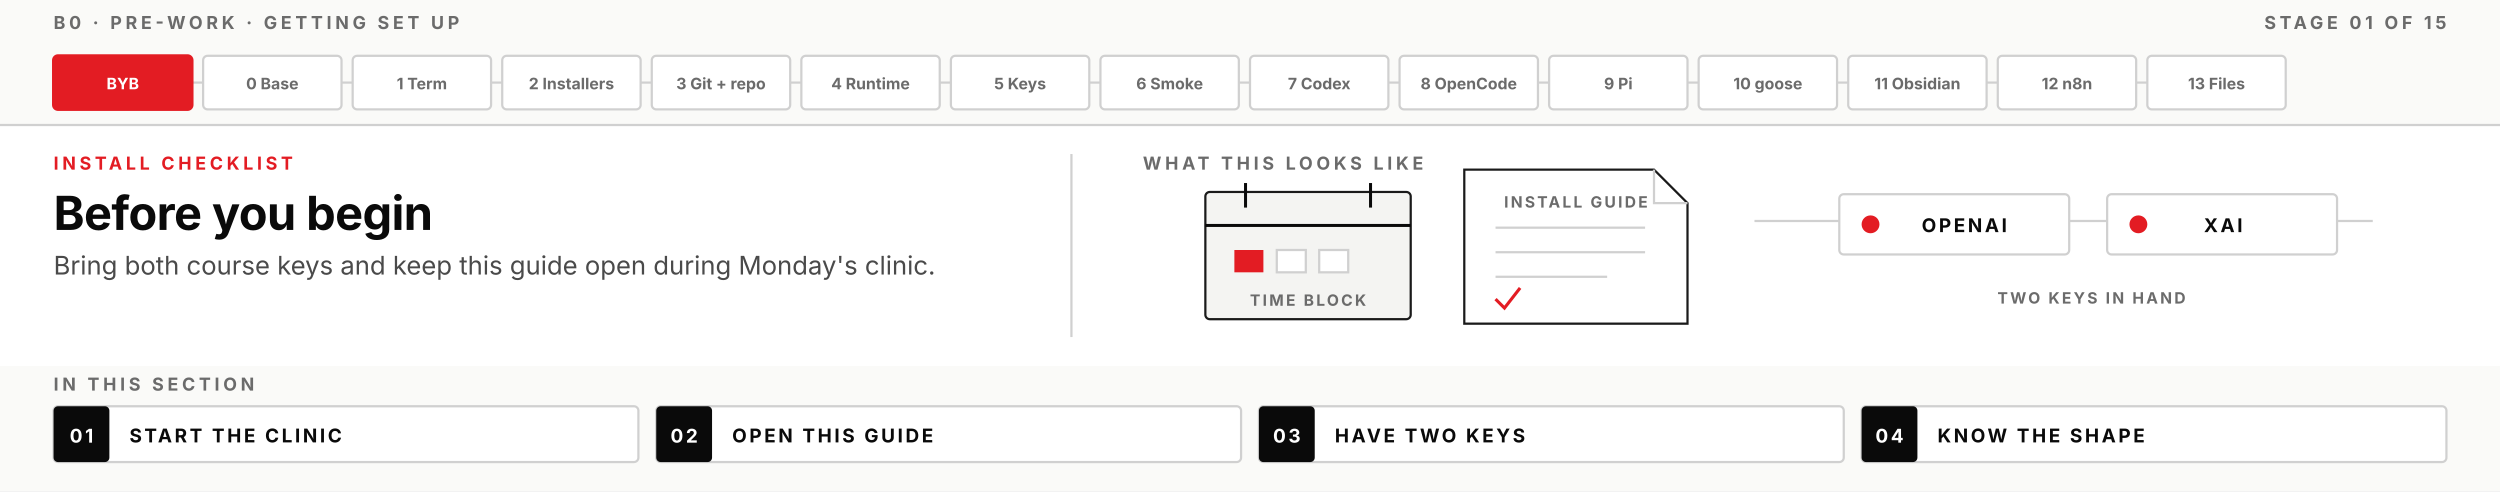
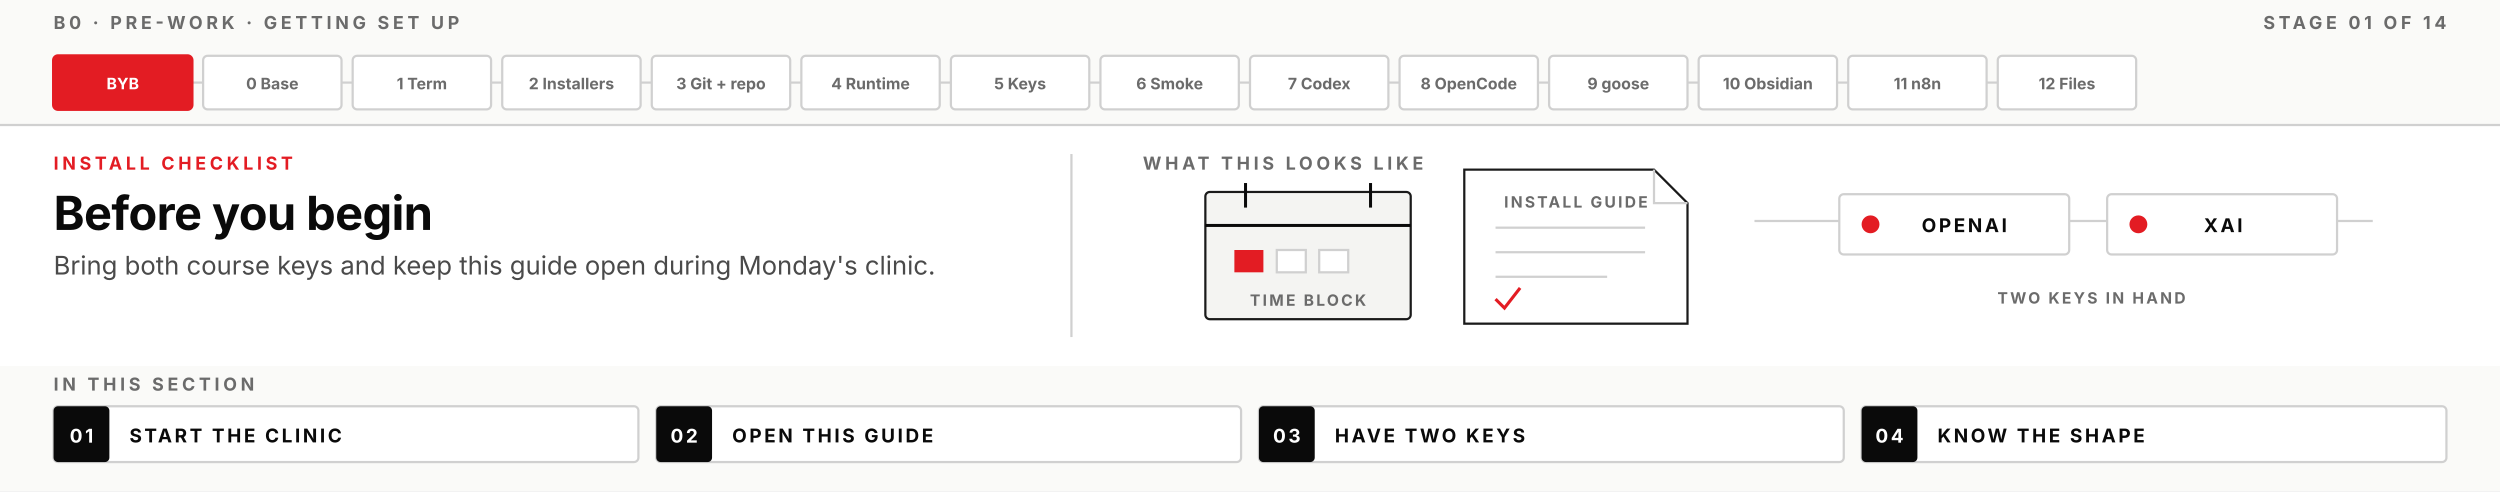
<svg xmlns="http://www.w3.org/2000/svg" viewBox="0 0 1120 220" role="img" aria-labelledby="title-install-pre-work-before-you-begin">
  <defs>
    <marker id="arrow" viewBox="0 0 8 8" refX="7" refY="4" markerWidth="6" markerHeight="6" orient="auto-start-reverse">
      <path d="M0 0 8 4 0 8Z" fill="#0A0A0A" />
    </marker>
    <marker id="arrow-red" viewBox="0 0 8 8" refX="7" refY="4" markerWidth="6" markerHeight="6" orient="auto-start-reverse">
      <path d="M0 0 8 4 0 8Z" fill="#E31C23" />
    </marker>
    <style>
      text { font-family: system-ui, "Inter", "Helvetica Neue", Arial, sans-serif; fill: #0A0A0A; }
      .micro { font-size: 8px; font-weight: 650; letter-spacing: 1.65px; }
      .tiny { font-size: 7px; font-weight: 650; letter-spacing: 1px; }
      .railtext { font-size: 7.1px; font-weight: 650; }
      .title { font-size: 21px; font-weight: 680; letter-spacing: -0.25px; }
      .purpose { font-size: 11.5px; font-weight: 430; fill: #4A4A4A; }
      .caption { font-size: 8.5px; font-weight: 650; letter-spacing: 1.15px; }
      .body { font-size: 9.5px; font-weight: 520; }
      .muted { fill: #6B6B6B; }
      .white { fill: #FFFFFF; }
      .red { fill: #E31C23; }
      .gold { fill: #A58650; }
      .line { fill: none; stroke: #0A0A0A; stroke-width: 1.35; vector-effect: non-scaling-stroke; }
      .hair { fill: none; stroke: #D0D0D0; stroke-width: 1; vector-effect: non-scaling-stroke; }
      .redline { fill: none; stroke: #E31C23; stroke-width: 1.4; vector-effect: non-scaling-stroke; }
      .goldline { fill: none; stroke: #A58650; stroke-width: 1.35; vector-effect: non-scaling-stroke; }
      .dash { stroke-dasharray: 5 4; }
    </style>
  </defs>
  <rect width="1120" height="220" fill="#FFFFFF" />
  <rect x="0" y="0" width="1120" height="56" fill="#FAFAF8" />
  <text x="24" y="13" class="micro muted">B0 · PRE-WORK · GETTING SET UP</text>
-   <text x="1096" y="13" class="micro muted" text-anchor="end">STAGE 01 OF 15</text>
-   <path d="M55 37H993" class="hair" />
+   <text x="1096" y="13" class="micro muted" text-anchor="end">STAGE 01 OF 14</text>
+   <path d="M55 37H926" class="hair" />
  <rect x="24" y="25" width="62" height="24" rx="2" fill="#E31C23" stroke="#E31C23" stroke-width="1.4" />
  <text x="55" y="40" class="railtext white" text-anchor="middle">BYB</text>
  <rect x="91" y="25" width="62" height="24" rx="2" fill="#FFFFFF" stroke="#D0D0D0" stroke-width="1" />
  <text x="122" y="40" class="railtext muted" text-anchor="middle">0 Base</text>
  <rect x="158" y="25" width="62" height="24" rx="2" fill="#FFFFFF" stroke="#D0D0D0" stroke-width="1" />
  <text x="189" y="40" class="railtext muted" text-anchor="middle">1 Term</text>
  <rect x="225" y="25" width="62" height="24" rx="2" fill="#FFFFFF" stroke="#D0D0D0" stroke-width="1" />
  <text x="256" y="40" class="railtext muted" text-anchor="middle">2 Installers</text>
  <rect x="292" y="25" width="62" height="24" rx="2" fill="#FFFFFF" stroke="#D0D0D0" stroke-width="1" />
  <text x="323" y="40" class="railtext muted" text-anchor="middle">3 Git + repo</text>
  <rect x="359" y="25" width="62" height="24" rx="2" fill="#FFFFFF" stroke="#D0D0D0" stroke-width="1" />
  <text x="390" y="40" class="railtext muted" text-anchor="middle">4 Runtime</text>
  <rect x="426" y="25" width="62" height="24" rx="2" fill="#FFFFFF" stroke="#D0D0D0" stroke-width="1" />
  <text x="457" y="40" class="railtext muted" text-anchor="middle">5 Keys</text>
  <rect x="493" y="25" width="62" height="24" rx="2" fill="#FFFFFF" stroke="#D0D0D0" stroke-width="1" />
  <text x="524" y="40" class="railtext muted" text-anchor="middle">6 Smoke</text>
  <rect x="560" y="25" width="62" height="24" rx="2" fill="#FFFFFF" stroke="#D0D0D0" stroke-width="1" />
  <text x="591" y="40" class="railtext muted" text-anchor="middle">7 Codex</text>
  <rect x="627" y="25" width="62" height="24" rx="2" fill="#FFFFFF" stroke="#D0D0D0" stroke-width="1" />
  <text x="658" y="40" class="railtext muted" text-anchor="middle">8 OpenCode</text>
  <rect x="694" y="25" width="62" height="24" rx="2" fill="#FFFFFF" stroke="#D0D0D0" stroke-width="1" />
-   <text x="725" y="40" class="railtext muted" text-anchor="middle">9 Pi</text>
+   <text x="725" y="40" class="railtext muted" text-anchor="middle">9 goose</text>
  <rect x="761" y="25" width="62" height="24" rx="2" fill="#FFFFFF" stroke="#D0D0D0" stroke-width="1" />
-   <text x="792" y="40" class="railtext muted" text-anchor="middle">10 goose</text>
+   <text x="792" y="40" class="railtext muted" text-anchor="middle">10 Obsidian</text>
  <rect x="828" y="25" width="62" height="24" rx="2" fill="#FFFFFF" stroke="#D0D0D0" stroke-width="1" />
-   <text x="859" y="40" class="railtext muted" text-anchor="middle">11 Obsidian</text>
+   <text x="859" y="40" class="railtext muted" text-anchor="middle">11 n8n</text>
  <rect x="895" y="25" width="62" height="24" rx="2" fill="#FFFFFF" stroke="#D0D0D0" stroke-width="1" />
-   <text x="926" y="40" class="railtext muted" text-anchor="middle">12 n8n</text>
-   <rect x="962" y="25" width="62" height="24" rx="2" fill="#FFFFFF" stroke="#D0D0D0" stroke-width="1" />
-   <text x="993" y="40" class="railtext muted" text-anchor="middle">13 Files</text>
+   <text x="926" y="40" class="railtext muted" text-anchor="middle">12 Files</text>
  <path d="M0 56H1120" class="hair" />
  <text x="24" y="76" class="micro red">INSTALL CHECKLIST</text>
  <text x="24" y="103" class="title">Before you begin</text>
  <text x="24" y="123" class="purpose">Bring both course keys and keep this guide open during Monday's clinic.</text>
  <path d="M480 69V151" class="hair" />
  <text x="512" y="76" class="micro muted">WHAT THIS LOOKS LIKE</text>
  <g aria-label="Calendar, install guide, and two key marks">
    <rect x="540" y="86" width="92" height="57" rx="2" fill="#F4F4F2" stroke="#1A1A1A" />
    <path d="M540 101H632M558 82V93M614 82V93" class="line" />
    <rect x="553" y="112" width="13" height="10" fill="#E31C23" />
    <rect x="572" y="112" width="13" height="10" fill="#FFFFFF" stroke="#D0D0D0" />
    <rect x="591" y="112" width="13" height="10" fill="#FFFFFF" stroke="#D0D0D0" />
    <text x="586" y="137" class="tiny muted" text-anchor="middle">TIME BLOCK</text>
    <path d="M656 76H741L756 91V145H656Z" fill="#FFFFFF" stroke="#1A1A1A" />
    <path d="M741 76V91H756M670 102H737M670 113H737M670 124H720" class="hair" />
    <path d="M670 134l4 4 7-9" class="redline" />
    <text x="706" y="93" class="tiny muted" text-anchor="middle">INSTALL GUIDE</text>
    <path d="M786 99H1063" class="hair" />
    <rect x="824" y="87" width="103" height="27" rx="2" fill="#FFFFFF" stroke="#D0D0D0" />
    <circle cx="838" cy="100.5" r="4" fill="#E31C23" />
    <text x="880" y="104" class="caption" text-anchor="middle">OPENAI</text>
    <rect x="944" y="87" width="103" height="27" rx="2" fill="#FFFFFF" stroke="#D0D0D0" />
    <circle cx="958" cy="100.5" r="4" fill="#E31C23" />
    <text x="996" y="104" class="caption" text-anchor="middle">XAI</text>
    <text x="937" y="136" class="tiny muted" text-anchor="middle">TWO KEYS IN HAND</text>
  </g>
  <rect x="0" y="164" width="1120" height="56" fill="#FAFAF8" />
  <text x="24" y="175" class="micro muted">IN THIS SECTION</text>
  <rect x="24.00" y="182" width="262.00" height="25" rx="2" fill="#FFFFFF" stroke="#D0D0D0" />
  <rect x="24.00" y="182" width="25" height="25" rx="2" fill="#0A0A0A" />
  <text x="36.50" y="198.3" class="caption white" text-anchor="middle">01</text>
  <text x="58.00" y="198.2" class="caption">START THE CLINIC</text>
  <rect x="294.00" y="182" width="262.00" height="25" rx="2" fill="#FFFFFF" stroke="#D0D0D0" />
  <rect x="294.00" y="182" width="25" height="25" rx="2" fill="#0A0A0A" />
  <text x="306.50" y="198.3" class="caption white" text-anchor="middle">02</text>
  <text x="328.00" y="198.2" class="caption">OPEN THIS GUIDE</text>
  <rect x="564.00" y="182" width="262.00" height="25" rx="2" fill="#FFFFFF" stroke="#D0D0D0" />
  <rect x="564.00" y="182" width="25" height="25" rx="2" fill="#0A0A0A" />
  <text x="576.50" y="198.3" class="caption white" text-anchor="middle">03</text>
  <text x="598.00" y="198.2" class="caption">HAVE TWO KEYS</text>
  <rect x="834.00" y="182" width="262.00" height="25" rx="2" fill="#FFFFFF" stroke="#D0D0D0" />
  <rect x="834.00" y="182" width="25" height="25" rx="2" fill="#0A0A0A" />
  <text x="846.50" y="198.3" class="caption white" text-anchor="middle">04</text>
  <text x="868.00" y="198.2" class="caption">KNOW THE SHAPE</text>
</svg>
